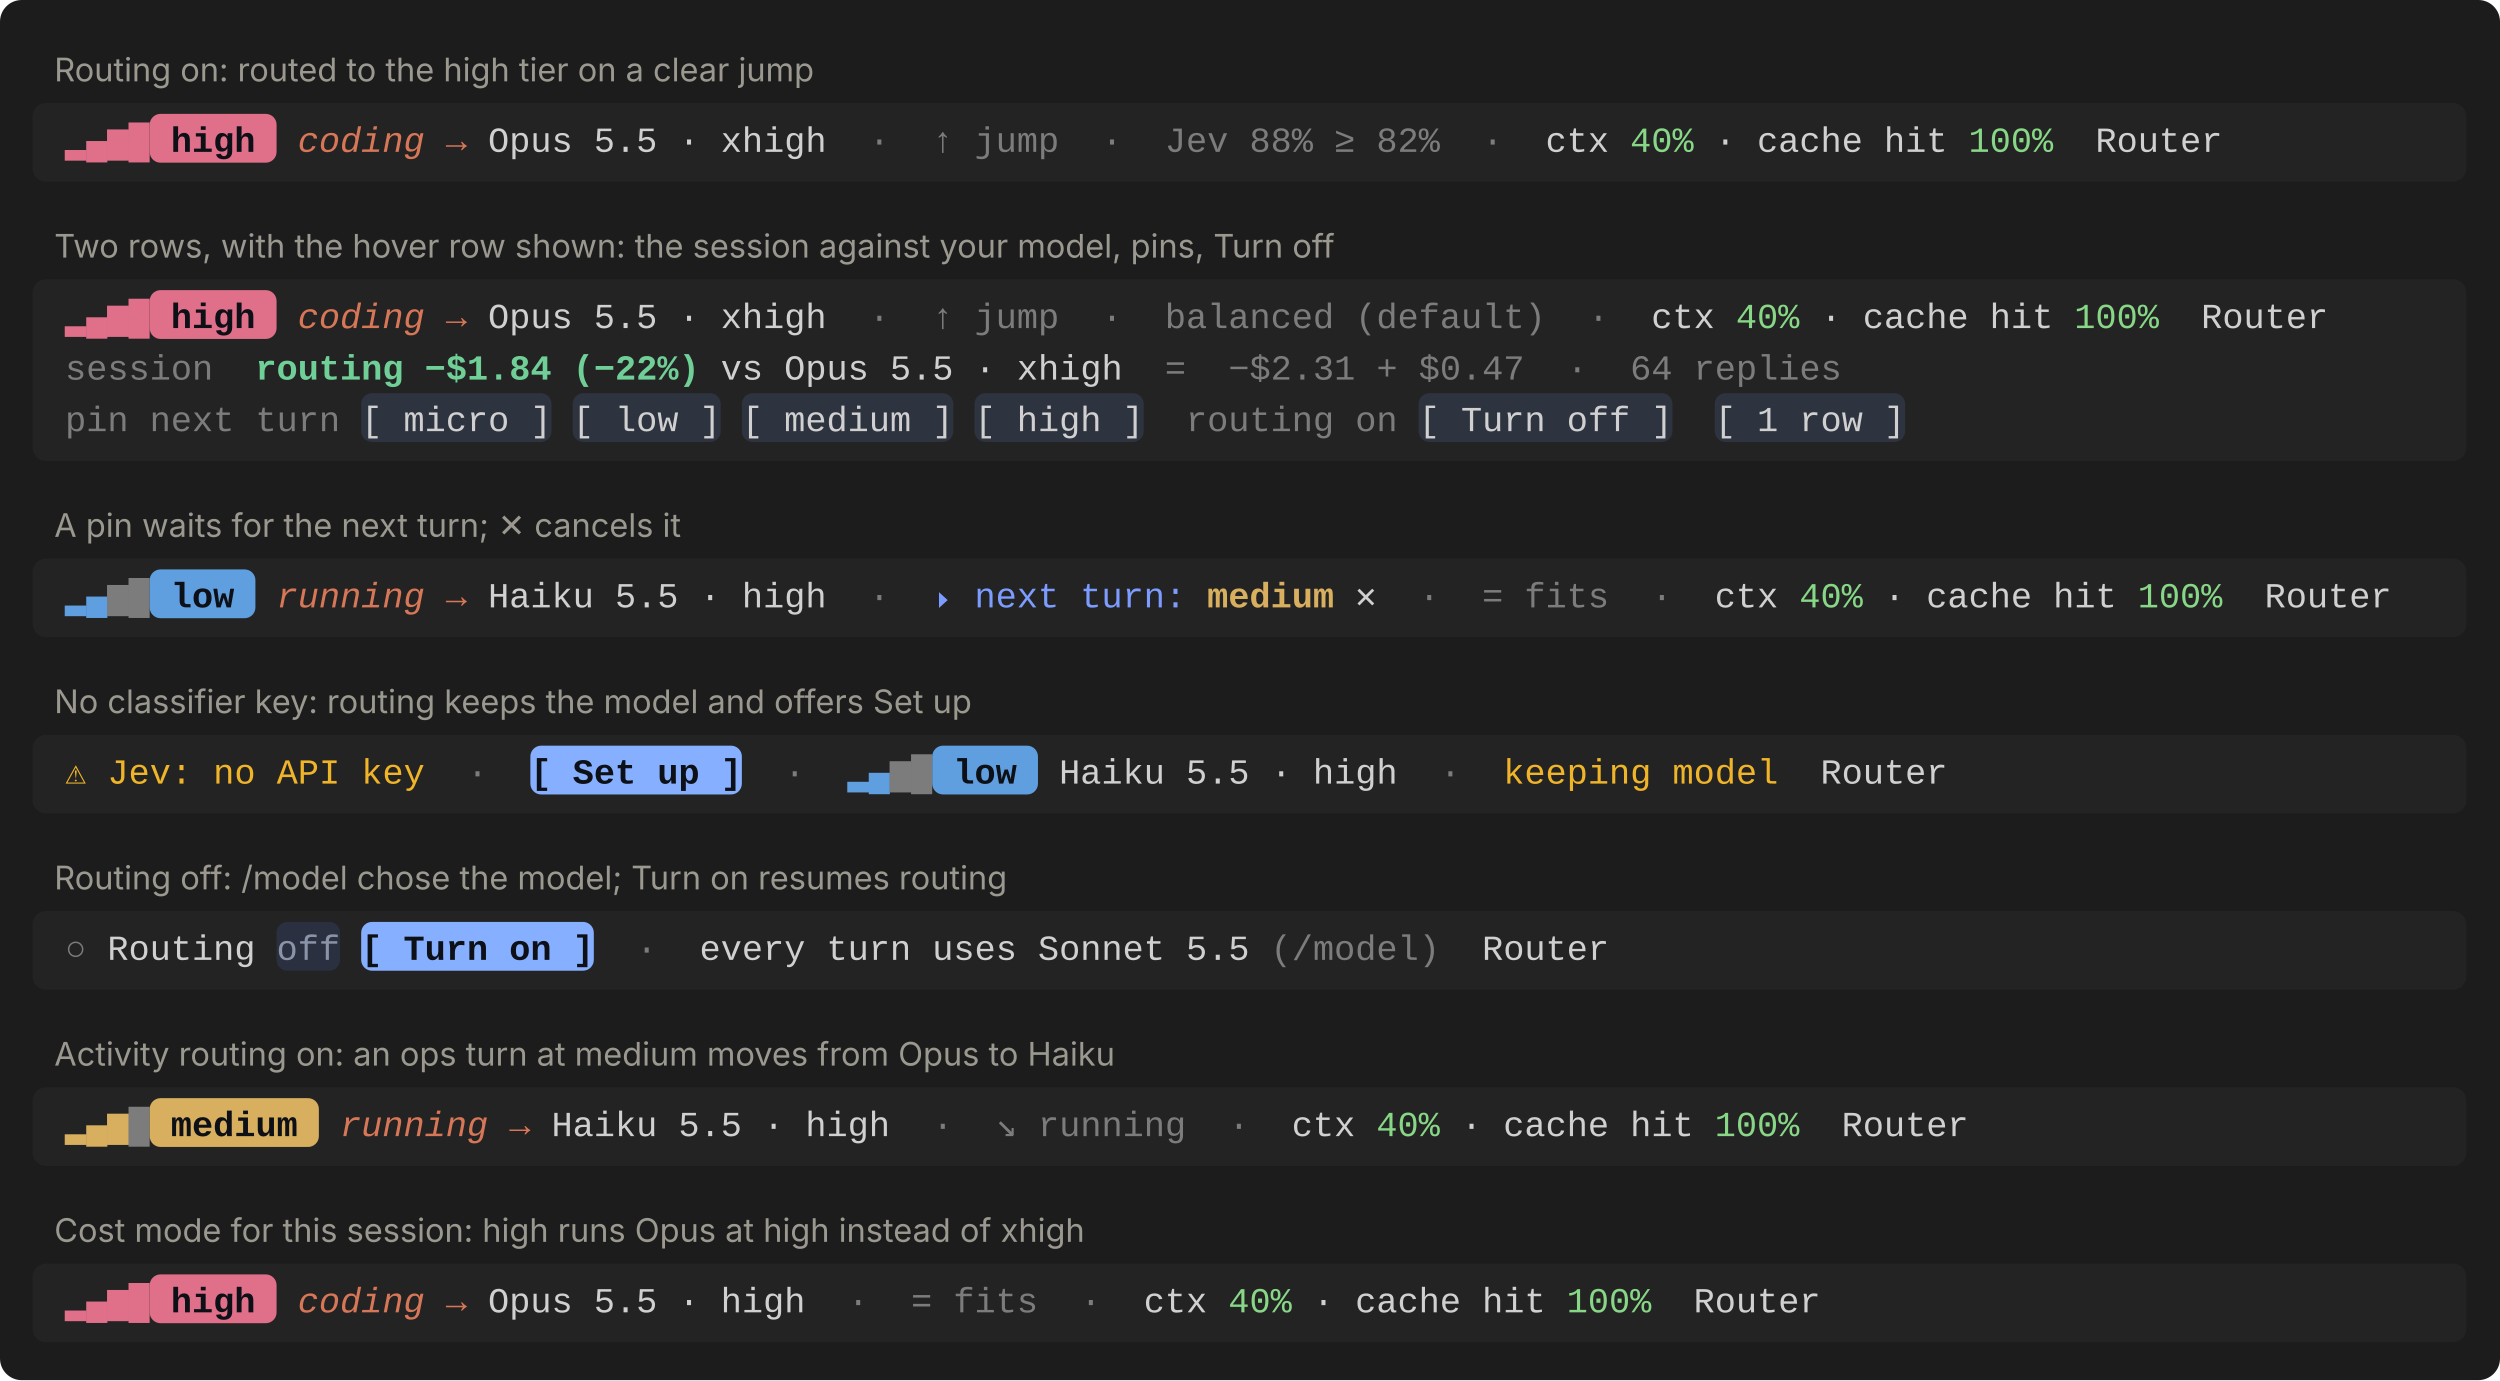
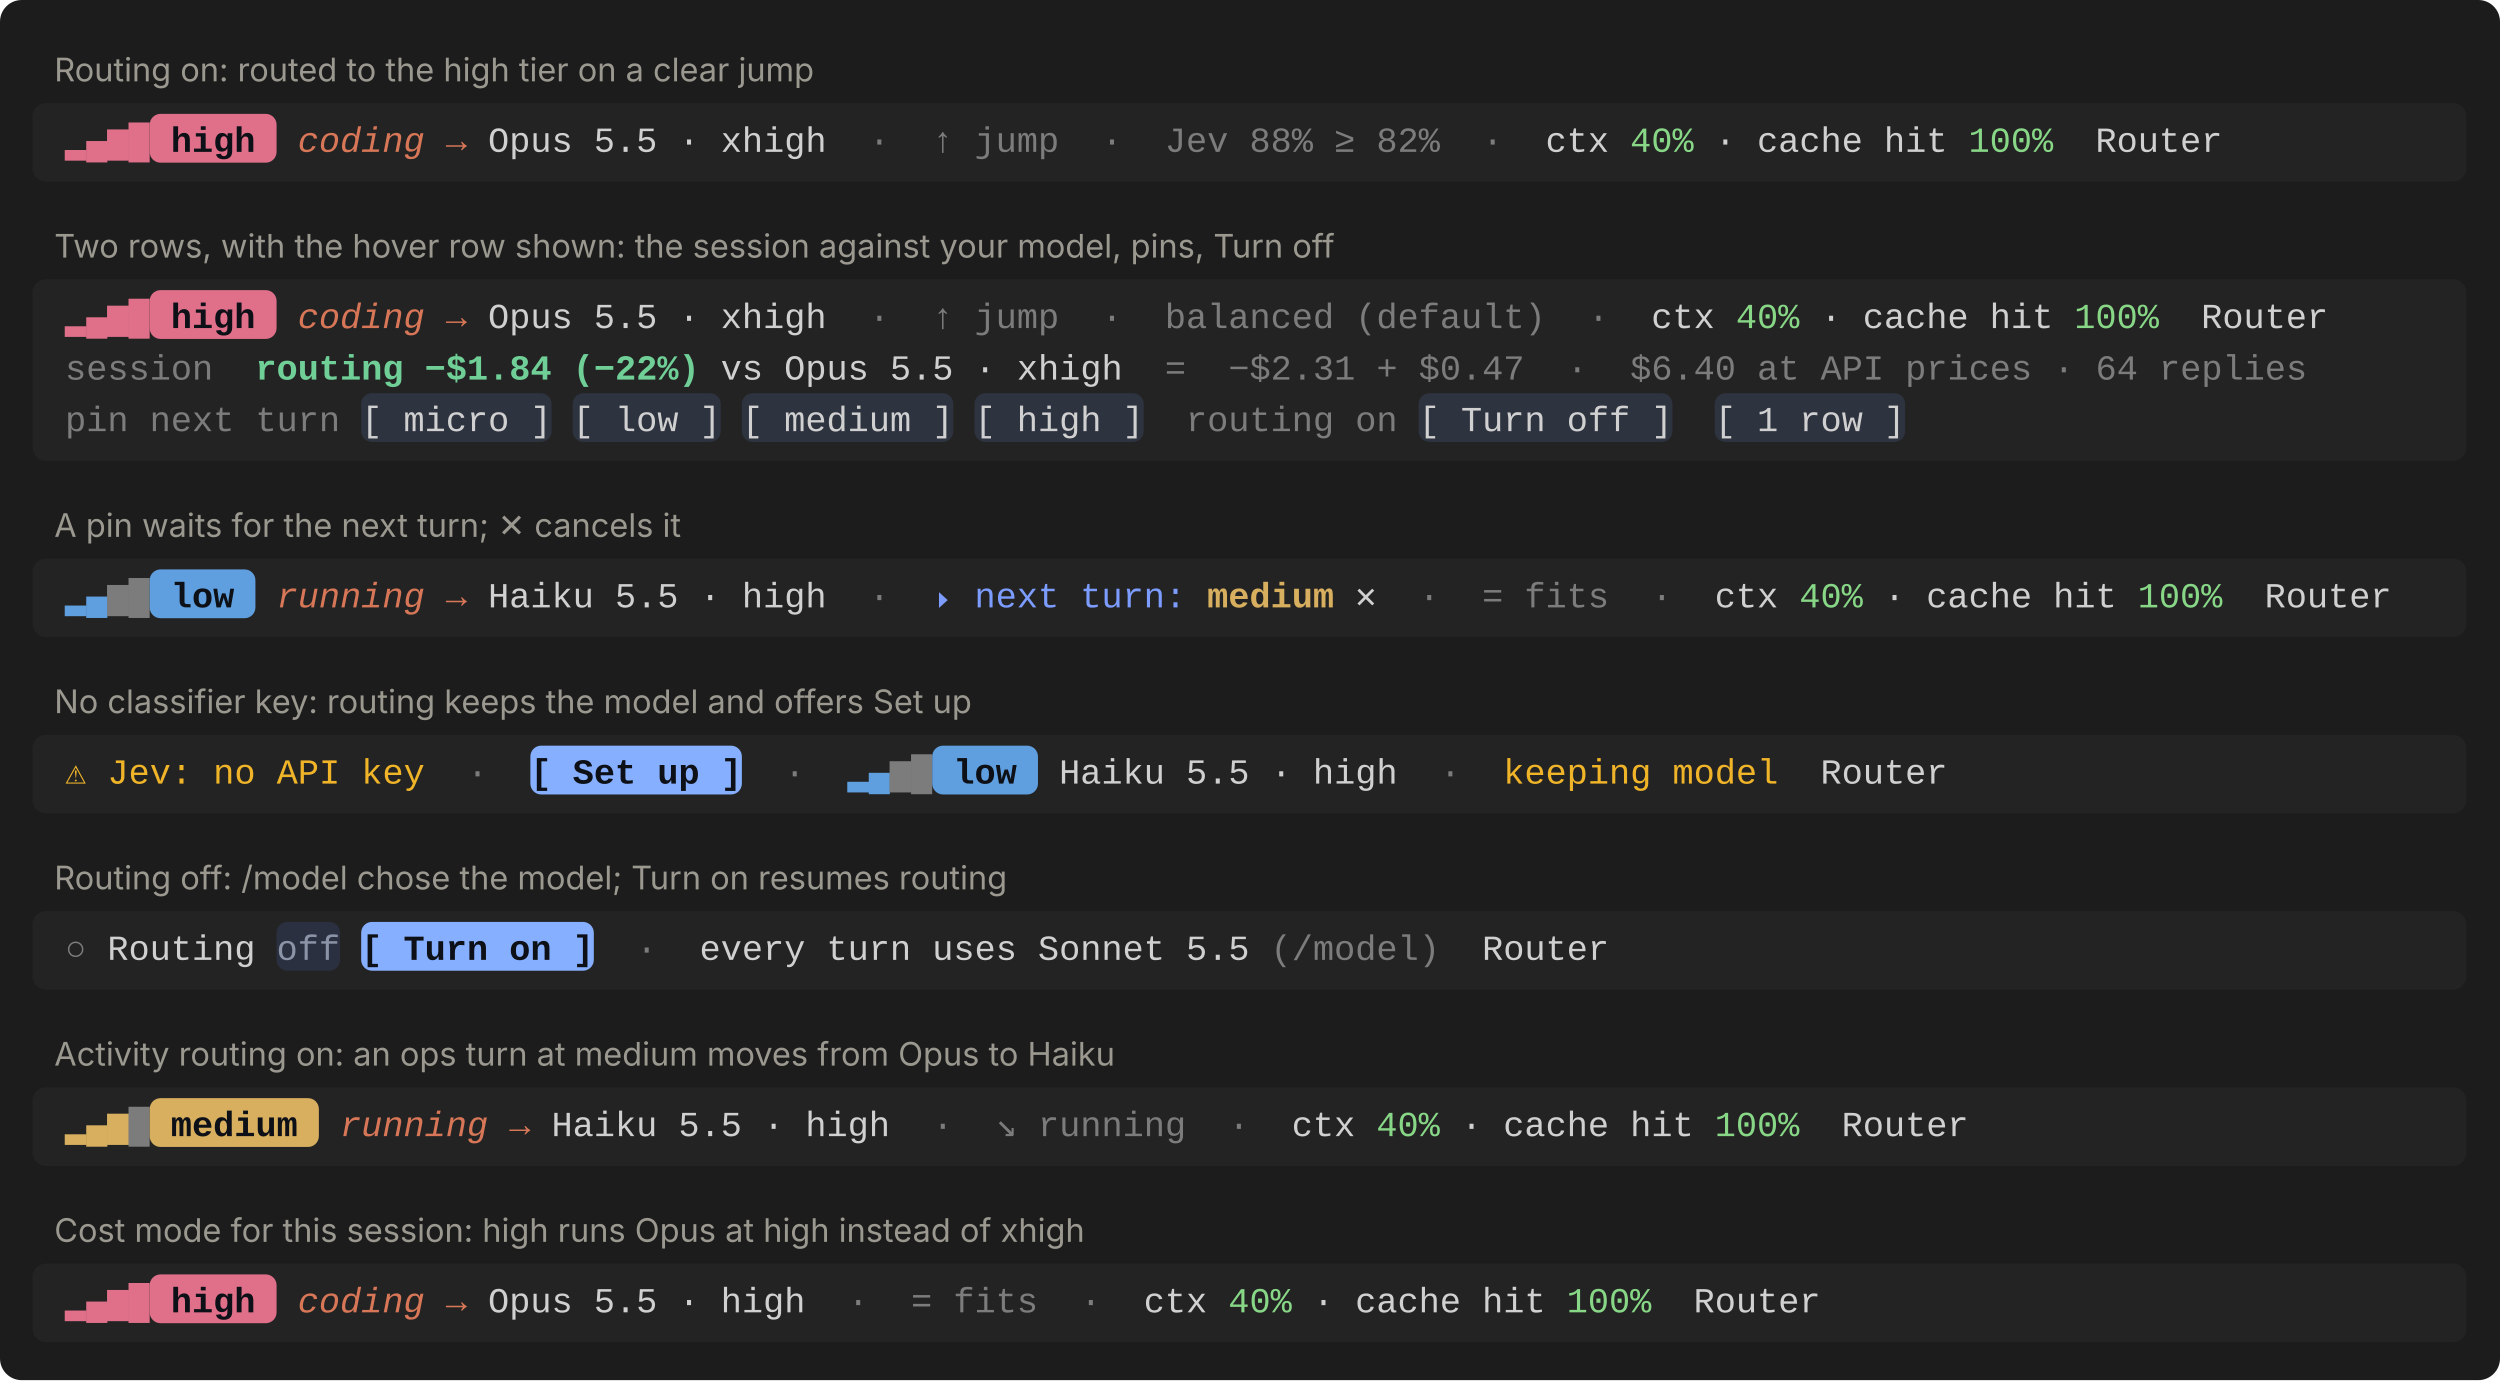
<svg xmlns="http://www.w3.org/2000/svg" viewBox="0 0 922 509" role="img" aria-labelledby="title desc">
  <style>
    text { font-family: ui-monospace, SFMono-Regular, Menlo, Consolas, 'Liberation Mono', monospace; font-size: 13px; }
    .cap { font-family: system-ui, -apple-system, 'Segoe UI', sans-serif; font-size: 12px; fill: #9a988f; }
  </style>
  <rect width="922" height="509" rx="8" fill="#1c1c1c" />
  <text class="cap" x="20" y="30">Routing on: routed to the high tier on a clear jump</text>
  <rect x="12" y="38" width="897.6" height="29" rx="5" fill="#232323" />
  <text x="24.0" y="56" fill="#e0708a" xml:space="preserve">▂</text>
  <text x="31.8" y="56" fill="#e0708a" xml:space="preserve">▄</text>
  <text x="39.6" y="56" fill="#e0708a" xml:space="preserve">▆</text>
  <text x="47.4" y="56" fill="#e0708a" xml:space="preserve">█</text>
  <rect x="55.2" y="42" width="46.8" height="18" rx="4" fill="#e0708a" />
  <text x="55.2" y="56" fill="#0d1016" font-weight="700" xml:space="preserve"> high </text>
  <text x="109.8" y="56" fill="#d77757" font-style="italic" xml:space="preserve">coding → </text>
  <text x="180.0" y="56" fill="#d0d0d0" xml:space="preserve">Opus 5.5 · xhigh</text>
  <text x="304.8" y="56" fill="#7c7c7c" xml:space="preserve">  ·  </text>
  <text x="343.8" y="56" fill="#7c7c7c" xml:space="preserve">↑ jump</text>
  <text x="390.6" y="56" fill="#7c7c7c" xml:space="preserve">  ·  </text>
  <text x="429.6" y="56" fill="#7c7c7c" xml:space="preserve">Jev 88% ≥ 82%</text>
  <text x="531.0" y="56" fill="#7c7c7c" xml:space="preserve">  ·  </text>
  <text x="570.0" y="56" fill="#d0d0d0" xml:space="preserve">ctx </text>
  <text x="601.2" y="56" fill="#87d787" xml:space="preserve">40%</text>
  <text x="624.6" y="56" fill="#d0d0d0" xml:space="preserve"> · cache hit </text>
  <text x="726.0" y="56" fill="#87d787" xml:space="preserve">100%</text>
  <text x="772.8" y="56" fill="#d0d0d0" xml:space="preserve">Router</text>
  <text class="cap" x="20" y="95">Two rows, with the hover row shown: the session against your model, pins, Turn off</text>
  <rect x="12" y="103" width="897.6" height="67" rx="5" fill="#232323" />
  <text x="24.0" y="121" fill="#e0708a" xml:space="preserve">▂</text>
  <text x="31.8" y="121" fill="#e0708a" xml:space="preserve">▄</text>
  <text x="39.6" y="121" fill="#e0708a" xml:space="preserve">▆</text>
  <text x="47.4" y="121" fill="#e0708a" xml:space="preserve">█</text>
  <rect x="55.2" y="107" width="46.8" height="18" rx="4" fill="#e0708a" />
  <text x="55.2" y="121" fill="#0d1016" font-weight="700" xml:space="preserve"> high </text>
  <text x="109.8" y="121" fill="#d77757" font-style="italic" xml:space="preserve">coding → </text>
  <text x="180.0" y="121" fill="#d0d0d0" xml:space="preserve">Opus 5.5 · xhigh</text>
  <text x="304.8" y="121" fill="#7c7c7c" xml:space="preserve">  ·  </text>
  <text x="343.8" y="121" fill="#7c7c7c" xml:space="preserve">↑ jump</text>
  <text x="390.6" y="121" fill="#7c7c7c" xml:space="preserve">  ·  </text>
  <text x="429.6" y="121" fill="#7c7c7c" xml:space="preserve">balanced (default)</text>
  <text x="570.0" y="121" fill="#7c7c7c" xml:space="preserve">  ·  </text>
  <text x="609.0" y="121" fill="#d0d0d0" xml:space="preserve">ctx </text>
  <text x="640.2" y="121" fill="#87d787" xml:space="preserve">40%</text>
  <text x="663.6" y="121" fill="#d0d0d0" xml:space="preserve"> · cache hit </text>
  <text x="765.0" y="121" fill="#87d787" xml:space="preserve">100%</text>
  <text x="811.8" y="121" fill="#d0d0d0" xml:space="preserve">Router</text>
  <text x="24.0" y="140" fill="#7c7c7c" xml:space="preserve">session  </text>
  <text x="94.2" y="140" fill="#6fcf97" font-weight="700" xml:space="preserve">routing −$1.84 (−22%)</text>
  <text x="258.0" y="140" fill="#d0d0d0" xml:space="preserve"> vs Opus 5.5 · xhigh</text>
  <text x="414.0" y="140" fill="#7c7c7c" xml:space="preserve">  =  −$2.31 + $0.47</text>
-   <text x="562.2" y="140" fill="#7c7c7c" xml:space="preserve">  ·  64 replies</text>
+   <text x="562.2" y="140" fill="#7c7c7c" xml:space="preserve">  ·  $6.40 at API prices · 64 replies</text>
  <text x="24.0" y="159" fill="#7c7c7c" xml:space="preserve">pin next turn </text>
  <rect x="133.2" y="145" width="70.2" height="18" rx="4" fill="#2e3340" />
  <text x="133.2" y="159" fill="#d0d0d0" xml:space="preserve">[ micro ]</text>
  <rect x="211.2" y="145" width="54.6" height="18" rx="4" fill="#2e3340" />
  <text x="211.2" y="159" fill="#d0d0d0" xml:space="preserve">[ low ]</text>
  <rect x="273.6" y="145" width="78.0" height="18" rx="4" fill="#2e3340" />
  <text x="273.6" y="159" fill="#d0d0d0" xml:space="preserve">[ medium ]</text>
  <rect x="359.4" y="145" width="62.4" height="18" rx="4" fill="#2e3340" />
  <text x="359.4" y="159" fill="#d0d0d0" xml:space="preserve">[ high ]</text>
  <text x="437.4" y="159" fill="#7c7c7c" xml:space="preserve">routing on </text>
  <rect x="523.2" y="145" width="93.6" height="18" rx="4" fill="#2e3340" />
  <text x="523.2" y="159" fill="#d0d0d0" xml:space="preserve">[ Turn off ]</text>
  <rect x="632.4" y="145" width="70.2" height="18" rx="4" fill="#2e3340" />
  <text x="632.4" y="159" fill="#d0d0d0" xml:space="preserve">[ 1 row ]</text>
  <text class="cap" x="20" y="198">A pin waits for the next turn; ✕ cancels it</text>
  <rect x="12" y="206" width="897.6" height="29" rx="5" fill="#232323" />
  <text x="24.0" y="224" fill="#5f9fe0" xml:space="preserve">▂</text>
  <text x="31.8" y="224" fill="#5f9fe0" xml:space="preserve">▄</text>
  <text x="39.6" y="224" fill="#7c7c7c" xml:space="preserve">▆</text>
  <text x="47.4" y="224" fill="#7c7c7c" xml:space="preserve">█</text>
  <rect x="55.2" y="210" width="39.0" height="18" rx="4" fill="#5f9fe0" />
  <text x="55.2" y="224" fill="#0d1016" font-weight="700" xml:space="preserve"> low </text>
  <text x="102.0" y="224" fill="#d77757" font-style="italic" xml:space="preserve">running → </text>
  <text x="180.0" y="224" fill="#d0d0d0" xml:space="preserve">Haiku 5.5 · high</text>
  <text x="304.8" y="224" fill="#7c7c7c" xml:space="preserve">  ·  </text>
  <text x="343.8" y="224" fill="#7c9cff" xml:space="preserve">⏵ next turn: </text>
  <text x="445.2" y="224" fill="#d7af5f" font-weight="700" xml:space="preserve">medium</text>
  <text x="499.8" y="224" fill="#d0d0d0" xml:space="preserve">✕</text>
  <text x="507.6" y="224" fill="#7c7c7c" xml:space="preserve">  ·  </text>
  <text x="546.6" y="224" fill="#7c7c7c" xml:space="preserve">= fits</text>
  <text x="593.4" y="224" fill="#7c7c7c" xml:space="preserve">  ·  </text>
  <text x="632.4" y="224" fill="#d0d0d0" xml:space="preserve">ctx </text>
  <text x="663.6" y="224" fill="#87d787" xml:space="preserve">40%</text>
  <text x="687.0" y="224" fill="#d0d0d0" xml:space="preserve"> · cache hit </text>
  <text x="788.4" y="224" fill="#87d787" xml:space="preserve">100%</text>
  <text x="835.2" y="224" fill="#d0d0d0" xml:space="preserve">Router</text>
  <text class="cap" x="20" y="263">No classifier key: routing keeps the model and offers Set up</text>
  <rect x="12" y="271" width="897.6" height="29" rx="5" fill="#232323" />
  <text x="24.0" y="289" fill="#f0b429" xml:space="preserve">⚠ Jev: no API key</text>
  <text x="156.6" y="289" fill="#7c7c7c" xml:space="preserve">  ·  </text>
  <rect x="195.6" y="275" width="78.0" height="18" rx="4" fill="#87afff" />
  <text x="195.6" y="289" fill="#0d1016" font-weight="700" xml:space="preserve">[ Set up ]</text>
  <text x="273.6" y="289" fill="#7c7c7c" xml:space="preserve">  ·  </text>
  <text x="312.6" y="289" fill="#5f9fe0" xml:space="preserve">▂</text>
  <text x="320.4" y="289" fill="#5f9fe0" xml:space="preserve">▄</text>
  <text x="328.2" y="289" fill="#7c7c7c" xml:space="preserve">▆</text>
  <text x="336.0" y="289" fill="#7c7c7c" xml:space="preserve">█</text>
  <rect x="343.8" y="275" width="39.0" height="18" rx="4" fill="#5f9fe0" />
  <text x="343.8" y="289" fill="#0d1016" font-weight="700" xml:space="preserve"> low </text>
  <text x="390.6" y="289" fill="#d0d0d0" xml:space="preserve">Haiku 5.5 · high</text>
  <text x="515.4" y="289" fill="#7c7c7c" xml:space="preserve">  ·  </text>
  <text x="554.4" y="289" fill="#f0b429" xml:space="preserve">keeping model</text>
  <text x="671.4" y="289" fill="#d0d0d0" xml:space="preserve">Router</text>
  <text class="cap" x="20" y="328">Routing off: /model chose the model; Turn on resumes routing</text>
  <rect x="12" y="336" width="897.6" height="29" rx="5" fill="#232323" />
  <text x="24.0" y="354" fill="#7c7c7c" xml:space="preserve">○ </text>
  <text x="39.6" y="354" fill="#d0d0d0" xml:space="preserve">Routing </text>
  <rect x="102.0" y="340" width="23.4" height="18" rx="4" fill="#2a3040" />
  <text x="102.0" y="354" fill="#8b93a7" xml:space="preserve">off</text>
  <rect x="133.2" y="340" width="85.8" height="18" rx="4" fill="#87afff" />
  <text x="133.2" y="354" fill="#0d1016" font-weight="700" xml:space="preserve">[ Turn on ]</text>
  <text x="219.0" y="354" fill="#7c7c7c" xml:space="preserve">  ·  </text>
  <text x="258.0" y="354" fill="#d0d0d0" xml:space="preserve">every turn uses </text>
  <text x="382.8" y="354" fill="#d0d0d0" xml:space="preserve">Sonnet 5.5</text>
  <text x="460.8" y="354" fill="#7c7c7c" xml:space="preserve"> (/model)</text>
  <text x="546.6" y="354" fill="#d0d0d0" xml:space="preserve">Router</text>
  <text class="cap" x="20" y="393">Activity routing on: an ops turn at medium moves from Opus to Haiku</text>
  <rect x="12" y="401" width="897.6" height="29" rx="5" fill="#232323" />
  <text x="24.0" y="419" fill="#d7af5f" xml:space="preserve">▂</text>
  <text x="31.8" y="419" fill="#d7af5f" xml:space="preserve">▄</text>
  <text x="39.6" y="419" fill="#d7af5f" xml:space="preserve">▆</text>
  <text x="47.4" y="419" fill="#7c7c7c" xml:space="preserve">█</text>
  <rect x="55.2" y="405" width="62.4" height="18" rx="4" fill="#d7af5f" />
  <text x="55.2" y="419" fill="#0d1016" font-weight="700" xml:space="preserve"> medium </text>
  <text x="125.4" y="419" fill="#d77757" font-style="italic" xml:space="preserve">running → </text>
  <text x="203.4" y="419" fill="#d0d0d0" xml:space="preserve">Haiku 5.5 · high</text>
  <text x="328.2" y="419" fill="#7c7c7c" xml:space="preserve">  ·  </text>
  <text x="367.2" y="419" fill="#7c7c7c" xml:space="preserve">↘ running</text>
  <text x="437.4" y="419" fill="#7c7c7c" xml:space="preserve">  ·  </text>
  <text x="476.4" y="419" fill="#d0d0d0" xml:space="preserve">ctx </text>
  <text x="507.6" y="419" fill="#87d787" xml:space="preserve">40%</text>
  <text x="531.0" y="419" fill="#d0d0d0" xml:space="preserve"> · cache hit </text>
  <text x="632.4" y="419" fill="#87d787" xml:space="preserve">100%</text>
  <text x="679.2" y="419" fill="#d0d0d0" xml:space="preserve">Router</text>
  <text class="cap" x="20" y="458">Cost mode for this session: high runs Opus at high instead of xhigh</text>
  <rect x="12" y="466" width="897.6" height="29" rx="5" fill="#232323" />
  <text x="24.0" y="484" fill="#e0708a" xml:space="preserve">▂</text>
  <text x="31.8" y="484" fill="#e0708a" xml:space="preserve">▄</text>
  <text x="39.6" y="484" fill="#e0708a" xml:space="preserve">▆</text>
  <text x="47.4" y="484" fill="#e0708a" xml:space="preserve">█</text>
  <rect x="55.2" y="470" width="46.8" height="18" rx="4" fill="#e0708a" />
  <text x="55.2" y="484" fill="#0d1016" font-weight="700" xml:space="preserve"> high </text>
  <text x="109.8" y="484" fill="#d77757" font-style="italic" xml:space="preserve">coding → </text>
  <text x="180.0" y="484" fill="#d0d0d0" xml:space="preserve">Opus 5.5 · high</text>
  <text x="297.0" y="484" fill="#7c7c7c" xml:space="preserve">  ·  </text>
  <text x="336.0" y="484" fill="#7c7c7c" xml:space="preserve">= fits</text>
  <text x="382.8" y="484" fill="#7c7c7c" xml:space="preserve">  ·  </text>
  <text x="421.8" y="484" fill="#d0d0d0" xml:space="preserve">ctx </text>
  <text x="453.0" y="484" fill="#87d787" xml:space="preserve">40%</text>
  <text x="476.4" y="484" fill="#d0d0d0" xml:space="preserve"> · cache hit </text>
  <text x="577.8" y="484" fill="#87d787" xml:space="preserve">100%</text>
  <text x="624.6" y="484" fill="#d0d0d0" xml:space="preserve">Router</text>
</svg>
